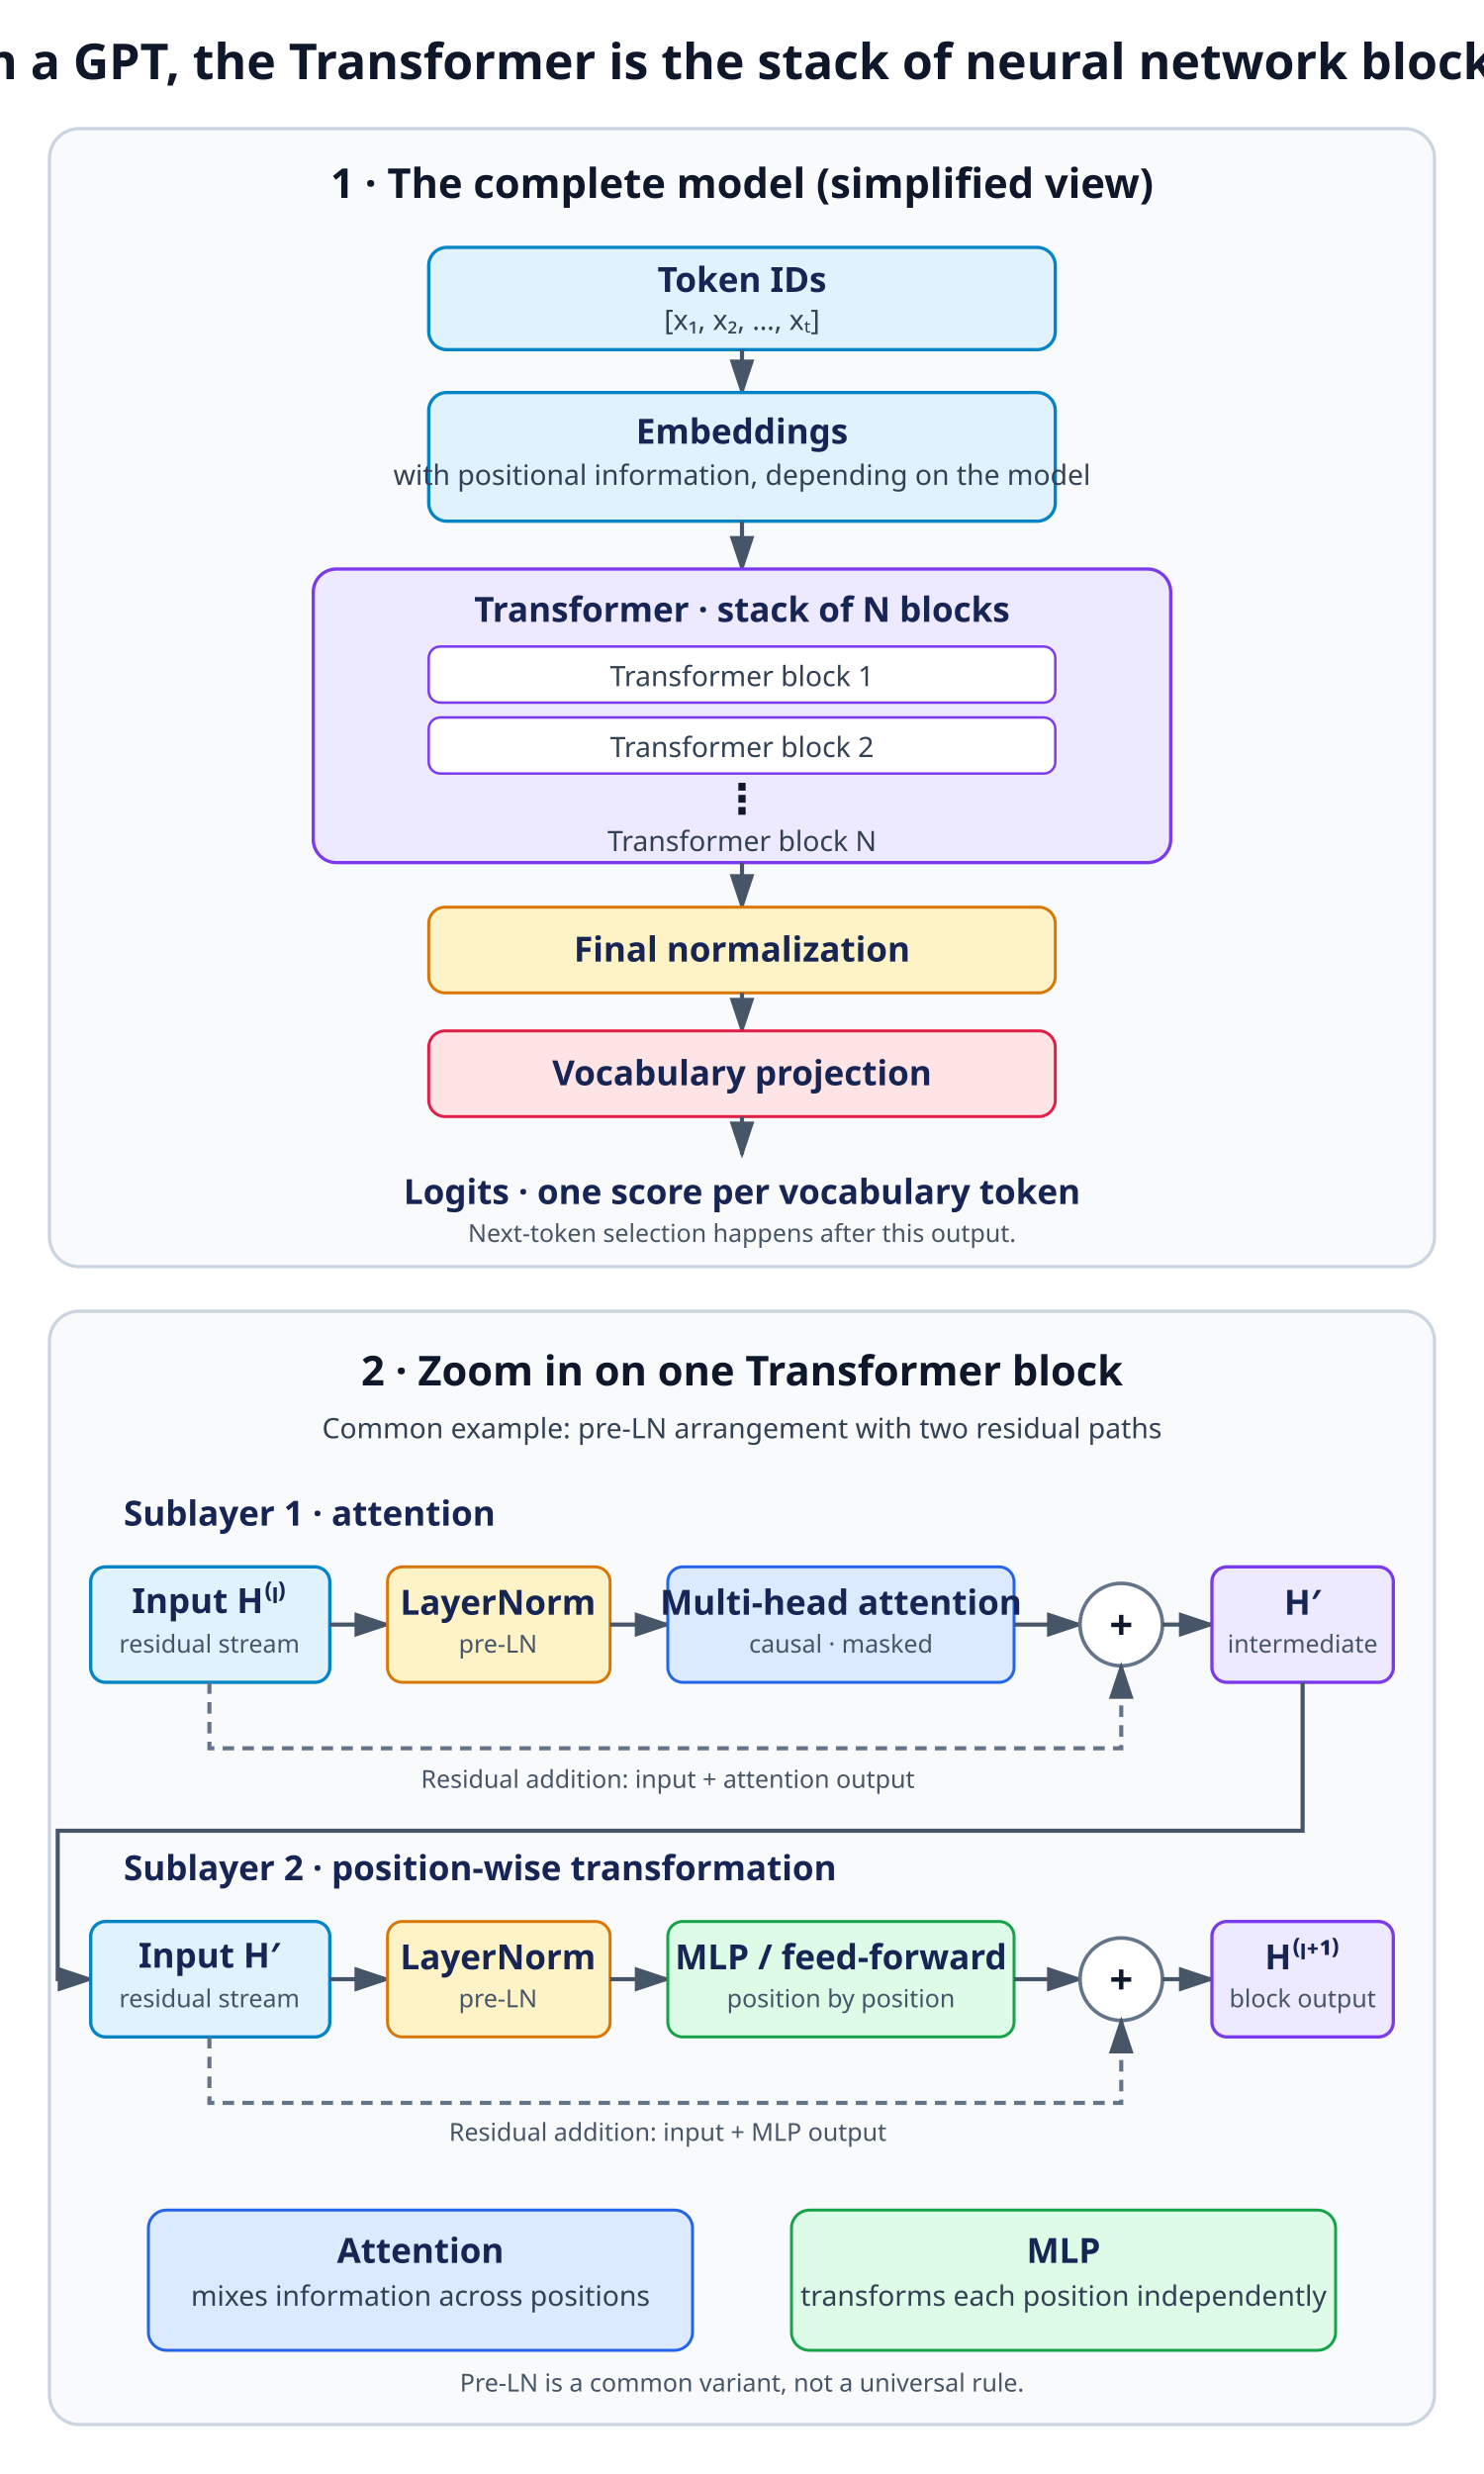
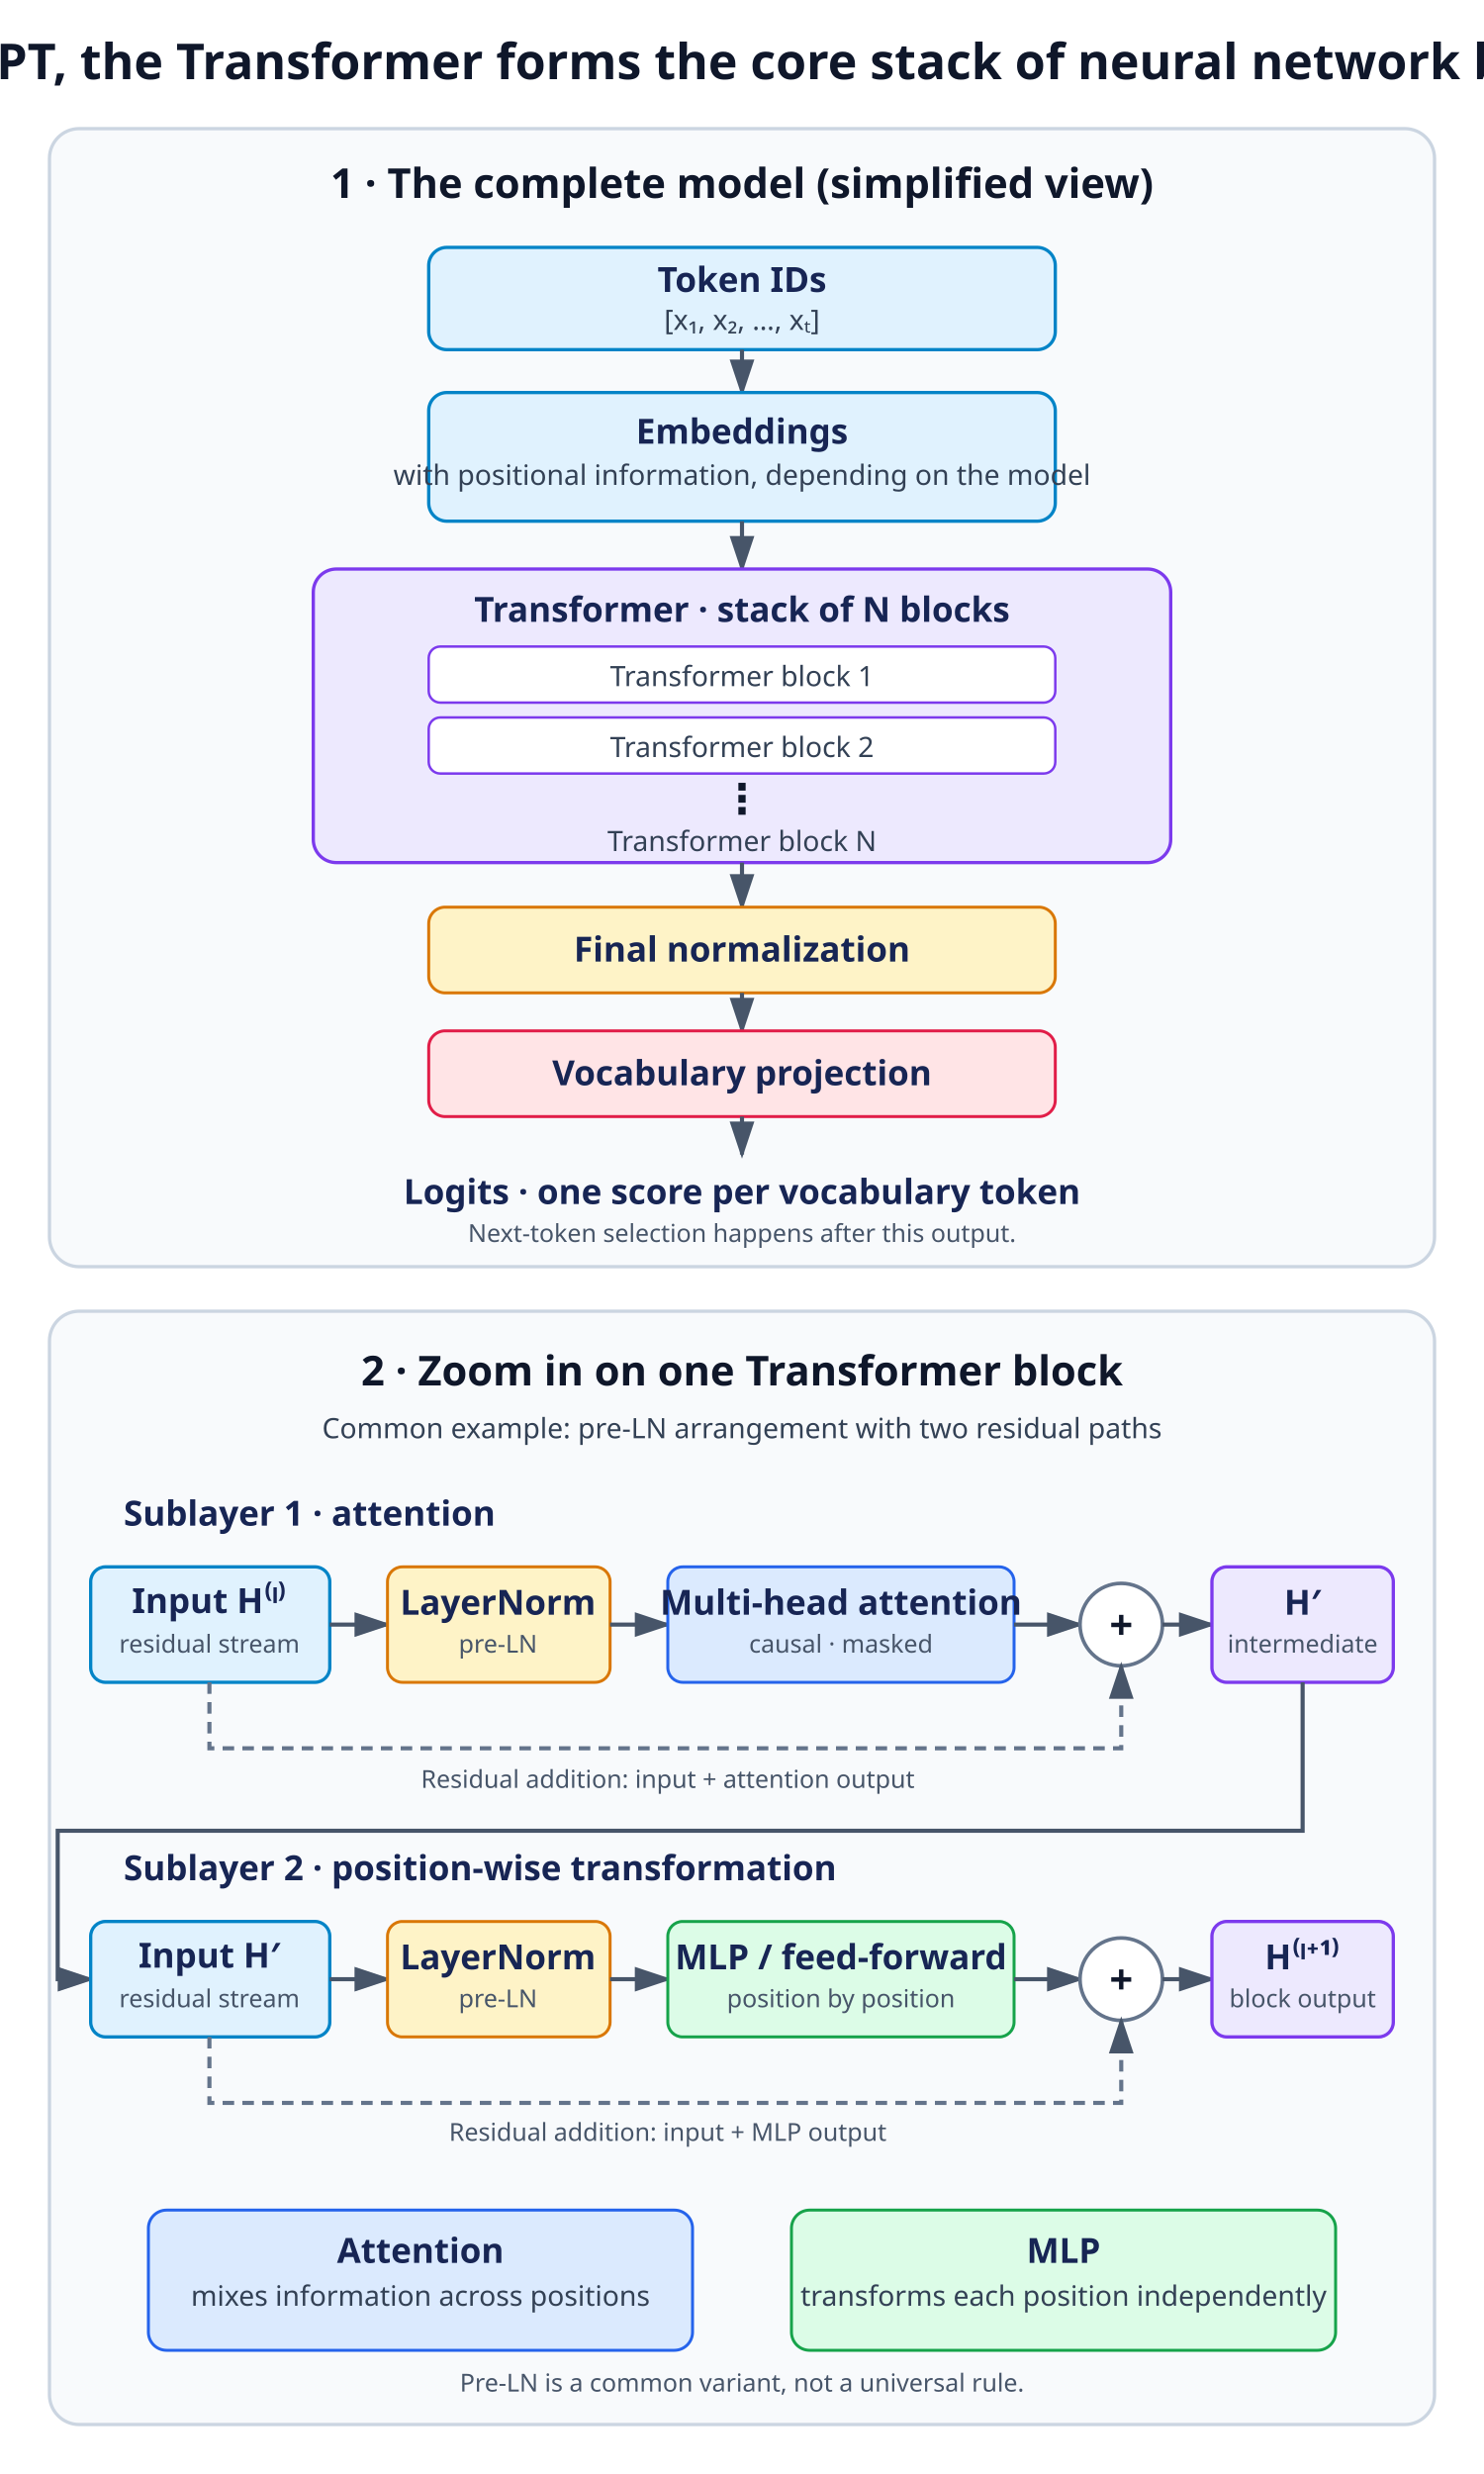
<svg xmlns="http://www.w3.org/2000/svg" width="900" height="1500" viewBox="0 0 900 1500" role="img" aria-labelledby="title desc">
  <defs>
    <marker id="arr" markerWidth="10" markerHeight="10" refX="8" refY="3" orient="auto">
      <path d="M0 0L0 6L9 3z" fill="#475569" />
    </marker>
    <style>
 .title{font:700 30px system-ui,sans-serif;fill:#0f172a}.head{font:700 25px system-ui,sans-serif;fill:#0f172a}
 .label{font:650 21px system-ui,sans-serif;fill:#172554}.small{font:17px system-ui,sans-serif;fill:#334155}.note{font:15px system-ui,sans-serif;fill:#475569}
 .panel{fill:#f8fafc;stroke:#cbd5e1;stroke-width:2}.input{fill:#e0f2fe;stroke:#0284c7;stroke-width:2}.stack{fill:#ede9fe;stroke:#7c3aed;stroke-width:2}.norm{fill:#fef3c7;stroke:#d97706;stroke-width:1.8}.attn{fill:#dbeafe;stroke:#2563eb;stroke-width:1.8}.mlp{fill:#dcfce7;stroke:#16a34a;stroke-width:1.8}.out{fill:#ffe4e6;stroke:#e11d48;stroke-width:1.8}.arrow{stroke:#475569;stroke-width:2.5;fill:none;marker-end:url(#arr)}.residual{stroke:#64748b;stroke-width:2.5;fill:none;marker-end:url(#arr);stroke-dasharray:7 5}
 </style>
  </defs>
  <rect width="900" height="1500" fill="#ffffff" />
-   <text x="450" y="48" text-anchor="middle" class="title">In a GPT, the Transformer is the stack of neural network blocks</text>
+   <text x="450" y="48" text-anchor="middle" class="title">In a GPT, the Transformer forms the core stack of neural network blocks</text>
  <rect x="30" y="78" width="840" height="690" rx="18" class="panel" />
  <text x="450" y="120" text-anchor="middle" class="head">1 · The complete model (simplified view)</text>
  <rect x="260" y="150" width="380" height="62" rx="11" class="input" />
  <text x="450" y="177" text-anchor="middle" class="label">Token IDs</text>
  <text x="450" y="200" text-anchor="middle" class="small">[x₁, x₂, …, xₜ]</text>
  <path d="M450 212V238" class="arrow" />
  <rect x="260" y="238" width="380" height="78" rx="11" class="input" />
  <text x="450" y="269" text-anchor="middle" class="label">Embeddings</text>
  <text x="450" y="294" text-anchor="middle" class="small">with positional information, depending on the model</text>
  <path d="M450 316V345" class="arrow" />
  <rect x="190" y="345" width="520" height="178" rx="14" class="stack" />
  <text x="450" y="377" text-anchor="middle" class="label">Transformer · stack of N blocks</text>
  <rect x="260" y="392" width="380" height="34" rx="7" fill="#ffffff" stroke="#7c3aed" stroke-width="1.5" />
  <text x="450" y="416" text-anchor="middle" class="small">Transformer block 1</text>
  <rect x="260" y="435" width="380" height="34" rx="7" fill="#ffffff" stroke="#7c3aed" stroke-width="1.5" />
  <text x="450" y="459" text-anchor="middle" class="small">Transformer block 2</text>
  <text x="450" y="493" text-anchor="middle" class="head">⋮</text>
  <text x="450" y="516" text-anchor="middle" class="small">Transformer block N</text>
  <path d="M450 523V550" class="arrow" />
  <rect x="260" y="550" width="380" height="52" rx="10" class="norm" />
  <text x="450" y="583" text-anchor="middle" class="label">Final normalization</text>
  <path d="M450 602V625" class="arrow" />
  <rect x="260" y="625" width="380" height="52" rx="10" class="out" />
  <text x="450" y="658" text-anchor="middle" class="label">Vocabulary projection</text>
  <path d="M450 677V700" class="arrow" />
  <text x="450" y="730" text-anchor="middle" class="label">Logits · one score per vocabulary token</text>
  <text x="450" y="753" text-anchor="middle" class="note">Next-token selection happens after this output.</text>
  <rect x="30" y="795" width="840" height="675" rx="18" class="panel" />
  <text x="450" y="840" text-anchor="middle" class="head">2 · Zoom in on one Transformer block</text>
  <text x="450" y="872" text-anchor="middle" class="small">Common example: pre-LN arrangement with two residual paths</text>
  <text x="75" y="925" class="label">Sublayer 1 · attention</text>
  <rect x="55" y="950" width="145" height="70" rx="9" class="input" />
  <text x="127" y="978" text-anchor="middle" class="label">Input H⁽ˡ⁾</text>
  <text x="127" y="1002" text-anchor="middle" class="note">residual stream</text>
  <path d="M200 985H235" class="arrow" />
  <rect x="235" y="950" width="135" height="70" rx="9" class="norm" />
  <text x="302" y="979" text-anchor="middle" class="label">LayerNorm</text>
  <text x="302" y="1002" text-anchor="middle" class="note">pre-LN</text>
  <path d="M370 985H405" class="arrow" />
  <rect x="405" y="950" width="210" height="70" rx="9" class="attn" />
  <text x="510" y="979" text-anchor="middle" class="label">Multi-head attention</text>
  <text x="510" y="1002" text-anchor="middle" class="note">causal · masked</text>
  <path d="M615 985H655" class="arrow" />
  <circle cx="680" cy="985" r="25" fill="#ffffff" stroke="#64748b" stroke-width="2.2" />
  <text x="680" y="994" text-anchor="middle" class="head">+</text>
  <path d="M127 1020V1060H680V1010" class="residual" />
  <text x="405" y="1084" text-anchor="middle" class="note">Residual addition: input + attention output</text>
  <path d="M705 985H735" class="arrow" />
  <rect x="735" y="950" width="110" height="70" rx="9" class="stack" />
  <text x="790" y="979" text-anchor="middle" class="label">H′</text>
  <text x="790" y="1002" text-anchor="middle" class="note">intermediate</text>
  <path d="M790 1020V1110H35V1200H55" class="arrow" />
  <text x="75" y="1140" class="label">Sublayer 2 · position-wise transformation</text>
  <rect x="55" y="1165" width="145" height="70" rx="9" class="input" />
  <text x="127" y="1193" text-anchor="middle" class="label">Input H′</text>
  <text x="127" y="1217" text-anchor="middle" class="note">residual stream</text>
  <path d="M200 1200H235" class="arrow" />
  <rect x="235" y="1165" width="135" height="70" rx="9" class="norm" />
  <text x="302" y="1194" text-anchor="middle" class="label">LayerNorm</text>
  <text x="302" y="1217" text-anchor="middle" class="note">pre-LN</text>
  <path d="M370 1200H405" class="arrow" />
  <rect x="405" y="1165" width="210" height="70" rx="9" class="mlp" />
  <text x="510" y="1194" text-anchor="middle" class="label">MLP / feed-forward</text>
  <text x="510" y="1217" text-anchor="middle" class="note">position by position</text>
  <path d="M615 1200H655" class="arrow" />
  <circle cx="680" cy="1200" r="25" fill="#ffffff" stroke="#64748b" stroke-width="2.2" />
  <text x="680" y="1209" text-anchor="middle" class="head">+</text>
  <path d="M127 1235V1275H680V1225" class="residual" />
  <text x="405" y="1298" text-anchor="middle" class="note">Residual addition: input + MLP output</text>
  <path d="M705 1200H735" class="arrow" />
  <rect x="735" y="1165" width="110" height="70" rx="9" class="stack" />
  <text x="790" y="1194" text-anchor="middle" class="label">H⁽ˡ⁺¹⁾</text>
  <text x="790" y="1217" text-anchor="middle" class="note">block output</text>
  <rect x="90" y="1340" width="330" height="85" rx="11" class="attn" />
  <text x="255" y="1372" text-anchor="middle" class="label">Attention</text>
  <text x="255" y="1398" text-anchor="middle" class="small">mixes information across positions</text>
  <rect x="480" y="1340" width="330" height="85" rx="11" class="mlp" />
  <text x="645" y="1372" text-anchor="middle" class="label">MLP</text>
  <text x="645" y="1398" text-anchor="middle" class="small">transforms each position independently</text>
  <text x="450" y="1450" text-anchor="middle" class="note">Pre-LN is a common variant, not a universal rule.</text>
</svg>
